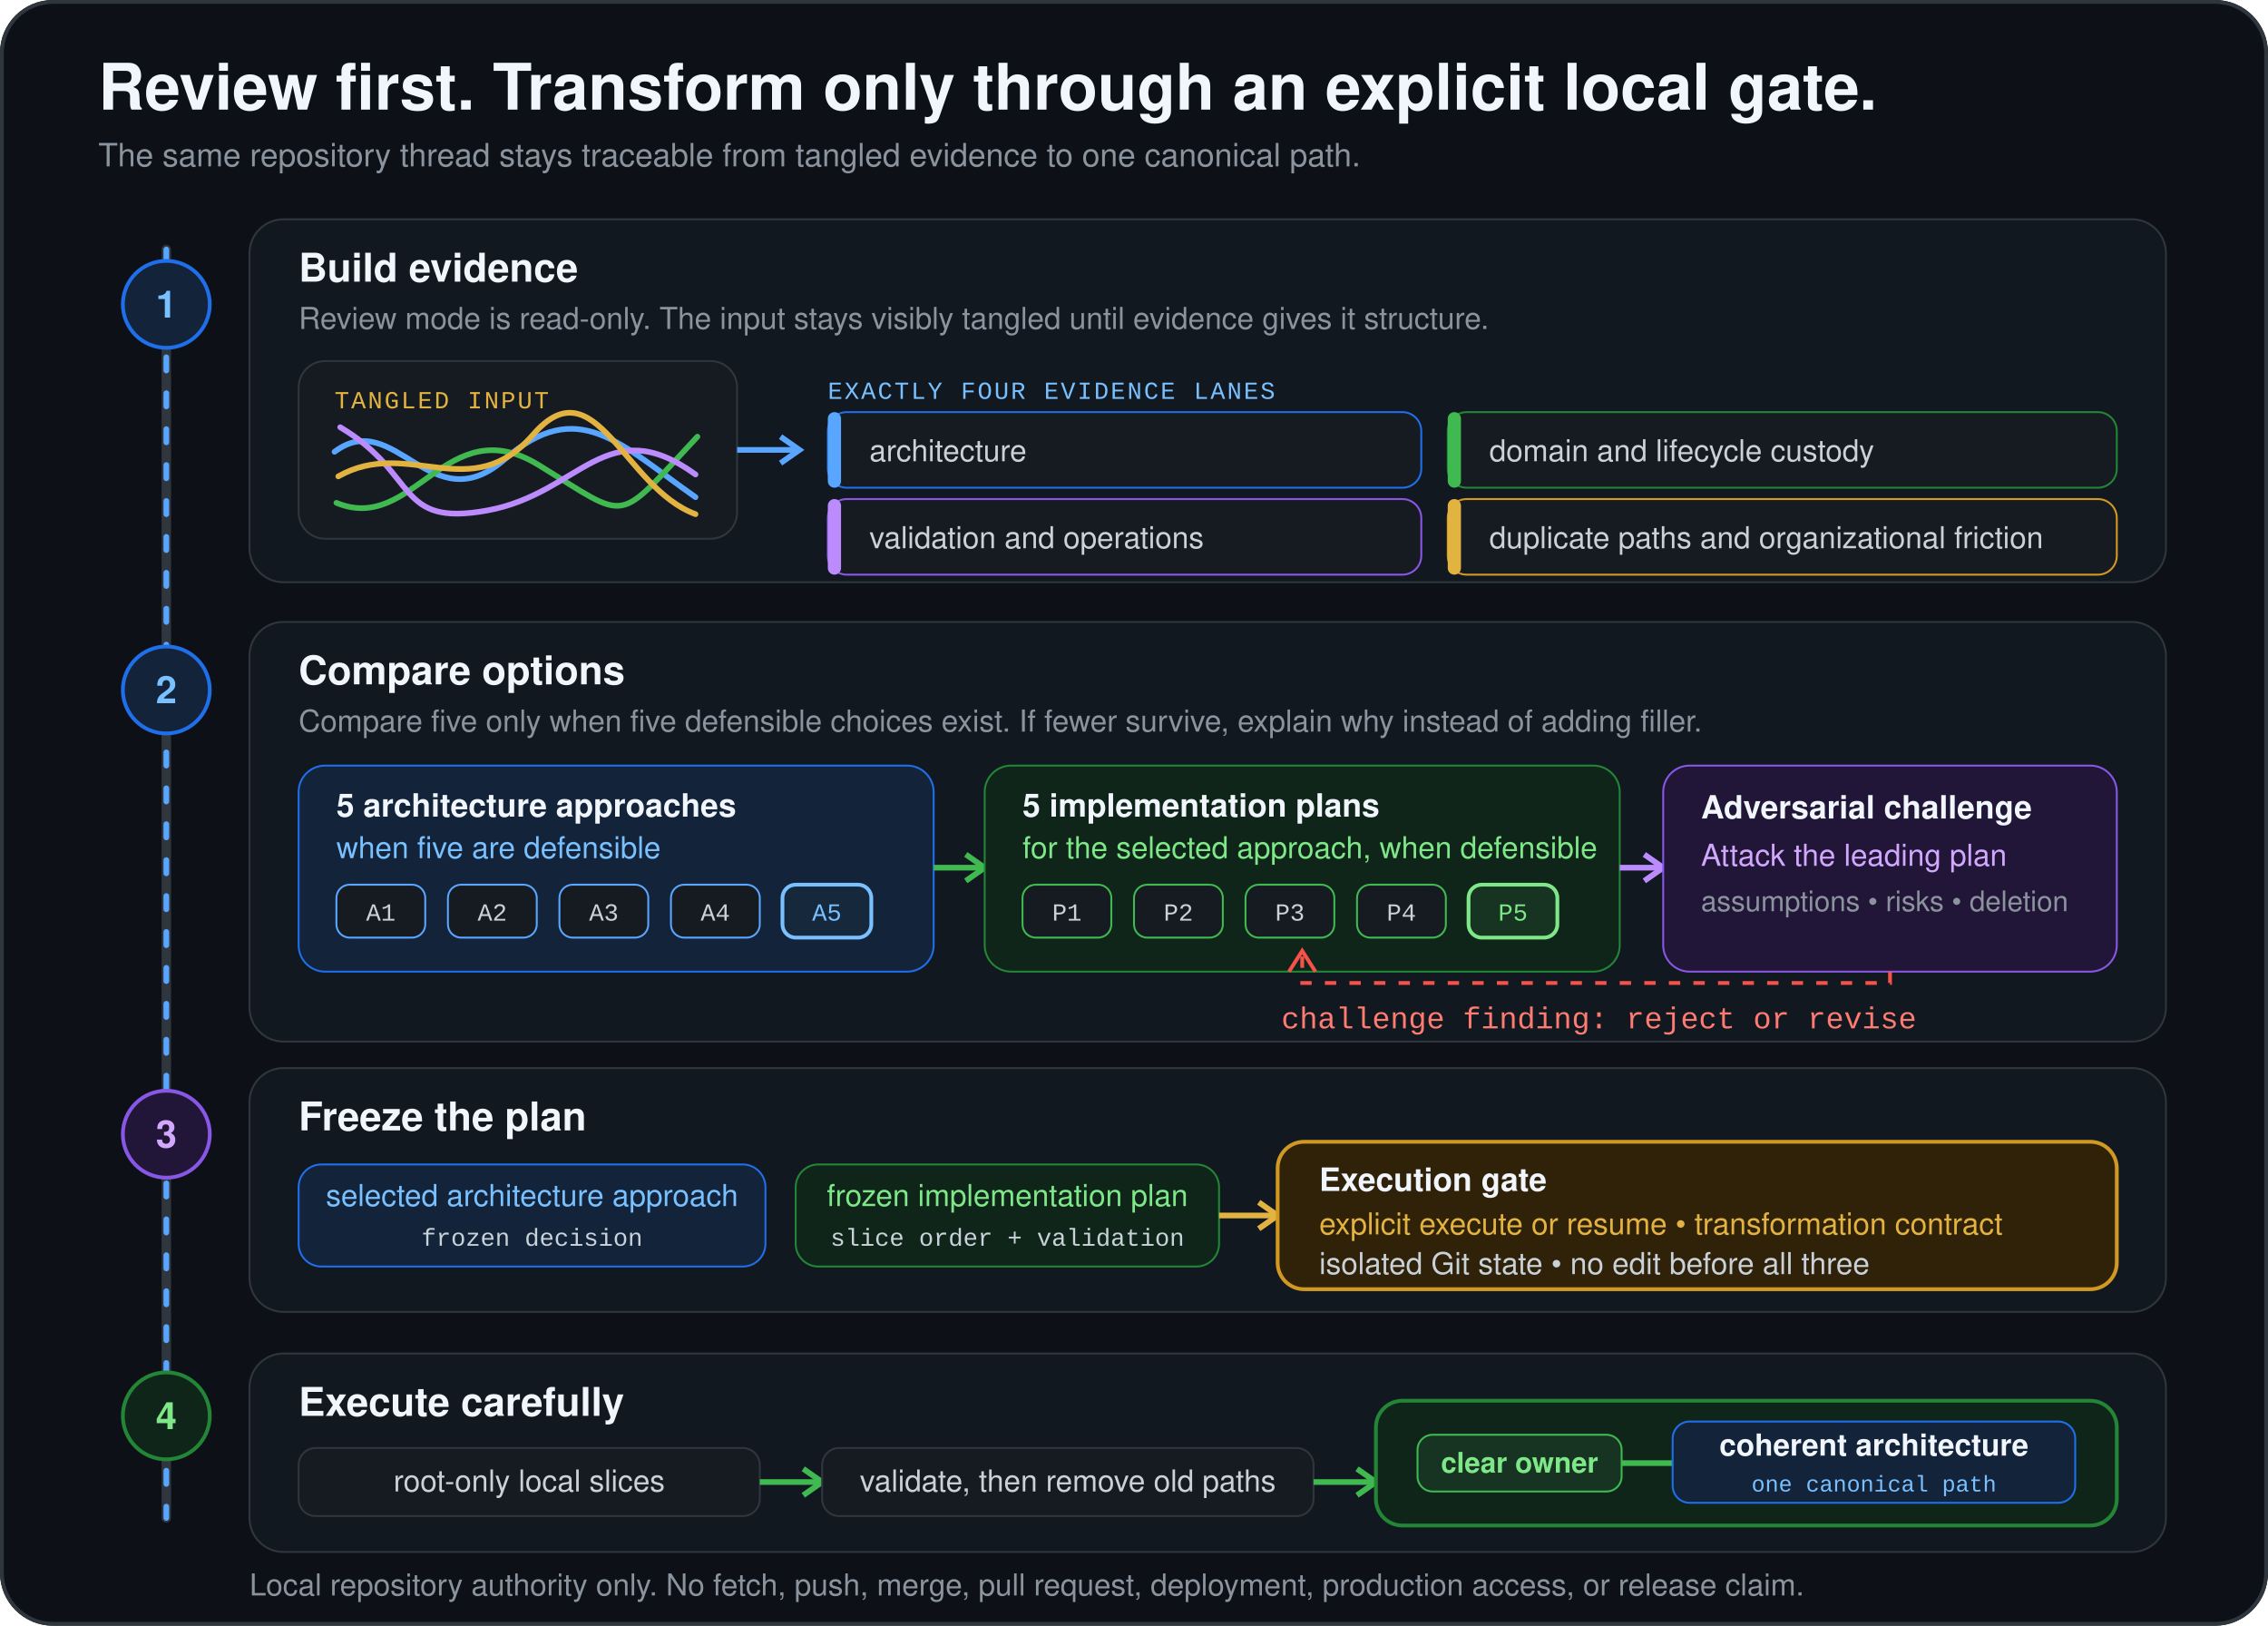
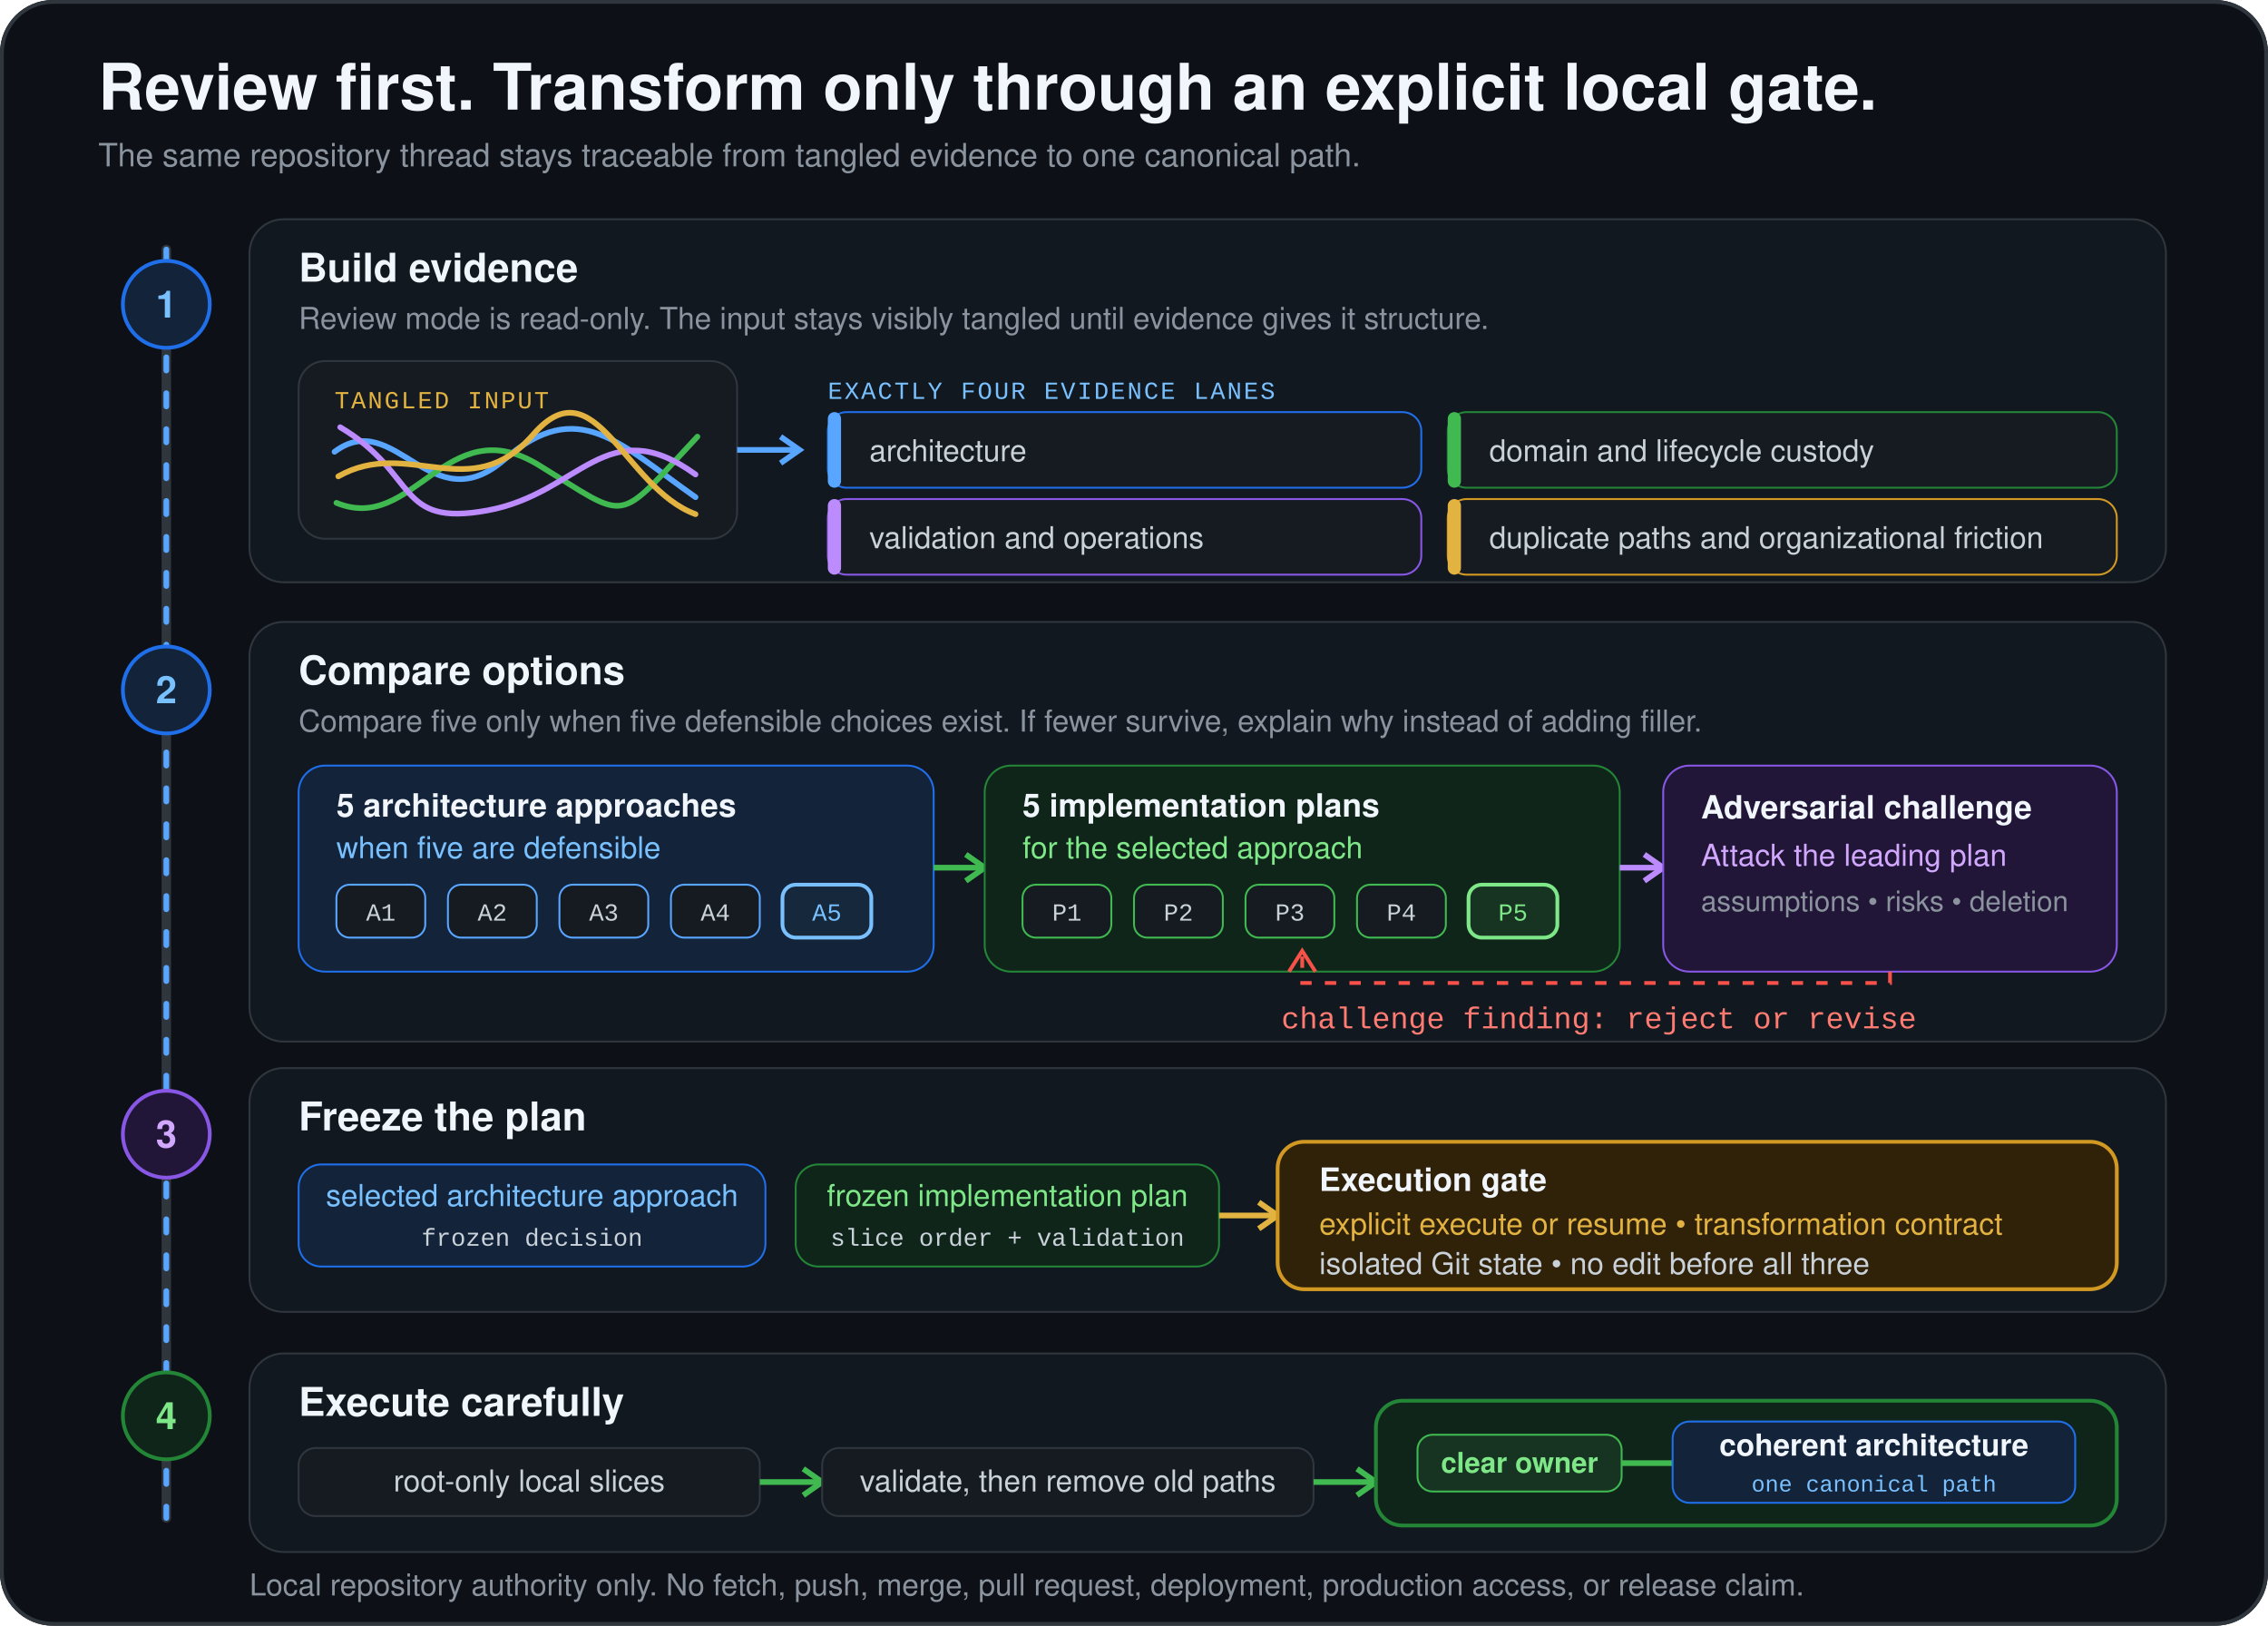
<svg xmlns="http://www.w3.org/2000/svg" width="1200" height="860" viewBox="0 0 1200 860" preserveAspectRatio="xMidYMid meet" role="img" aria-labelledby="title desc">
  <style>
    .sans { font-family: -apple-system, BlinkMacSystemFont, "Segoe UI", Helvetica, Arial, sans-serif; }
    .mono { font-family: ui-monospace, "SFMono-Regular", Consolas, "Liberation Mono", Menlo, monospace; }
    .journey { stroke-dasharray: 7 12; animation: journey 3s linear infinite; }
    @keyframes journey { to { stroke-dashoffset: -38; } }
    @media (prefers-reduced-motion: reduce) {
      * { animation-duration: 0.01ms !important; animation-iteration-count: 1 !important; animation-delay: 0s !important; }
    }
  </style>
  <rect width="1200" height="860" rx="28" fill="#0d1117" />
  <rect x="1" y="1" width="1198" height="858" rx="27" fill="none" stroke="#30363d" stroke-width="2" />
  <text x="52" y="58" class="sans" fill="#f0f6fc" font-size="34" font-weight="700">Review first. Transform only through an explicit local gate.</text>
  <text x="52" y="88" class="sans" fill="#8b949e" font-size="17">The same repository thread stays traceable from tangled evidence to one canonical path.</text>
  <path d="M88 132V803" fill="none" stroke="#30363d" stroke-width="5" stroke-linecap="round" />
  <path d="M88 132V803" class="journey" fill="none" stroke="#58a6ff" stroke-width="3" stroke-linecap="round" />
  <circle cx="88" cy="161" r="23" fill="#13233a" stroke="#1f6feb" stroke-width="2" />
  <text x="88" y="168" class="sans" text-anchor="middle" fill="#79c0ff" font-size="20" font-weight="700">1</text>
  <rect x="132" y="116" width="1014" height="192" rx="18" fill="#111820" stroke="#30363d" />
  <text x="158" y="149" class="sans" fill="#f0f6fc" font-size="21" font-weight="700">Build evidence</text>
  <text x="158" y="174" class="sans" fill="#8b949e" font-size="16">Review mode is read-only. The input stays visibly tangled until evidence gives it structure.</text>
  <rect x="158" y="191" width="232" height="94" rx="14" fill="#161b22" stroke="#30363d" />
  <text x="177" y="216" class="mono" fill="#e3b341" font-size="13" letter-spacing="1">TANGLED INPUT</text>
  <g fill="none" stroke-linecap="round" stroke-width="3">
    <path d="M177 239C209 215 228 277 267 243S328 235 368 263" stroke="#58a6ff" />
    <path d="M178 266C219 283 236 216 285 246S325 278 369 231" stroke="#3fb950" />
    <path d="M180 226C222 251 209 279 258 270S321 217 368 251" stroke="#bc8cff" />
    <path d="M179 252C216 231 249 268 282 230S330 258 368 272" stroke="#e3b341" />
  </g>
  <path d="M390 238H421" stroke="#58a6ff" stroke-width="3" />
  <path d="M413 231L423 238L413 245" fill="none" stroke="#58a6ff" stroke-width="3" />
  <text x="438" y="211" class="mono" fill="#79c0ff" font-size="13" letter-spacing="1">EXACTLY FOUR EVIDENCE LANES</text>
  <g class="sans" font-size="16">
    <rect x="438" y="218" width="314" height="40" rx="10" fill="#161b22" stroke="#1f6feb" />
    <rect x="438" y="218" width="7" height="40" rx="3.5" fill="#58a6ff" />
    <text x="460" y="244" fill="#c9d1d9">architecture</text>
    <rect x="766" y="218" width="354" height="40" rx="10" fill="#161b22" stroke="#238636" />
    <rect x="766" y="218" width="7" height="40" rx="3.5" fill="#3fb950" />
    <text x="788" y="244" fill="#c9d1d9">domain and lifecycle custody</text>
    <rect x="438" y="264" width="314" height="40" rx="10" fill="#161b22" stroke="#8957e5" />
    <rect x="438" y="264" width="7" height="40" rx="3.5" fill="#bc8cff" />
    <text x="460" y="290" fill="#c9d1d9">validation and operations</text>
    <rect x="766" y="264" width="354" height="40" rx="10" fill="#161b22" stroke="#d29922" />
    <rect x="766" y="264" width="7" height="40" rx="3.5" fill="#e3b341" />
    <text x="788" y="290" fill="#c9d1d9">duplicate paths and organizational friction</text>
  </g>
  <circle cx="88" cy="365" r="23" fill="#13233a" stroke="#1f6feb" stroke-width="2" />
  <text x="88" y="372" class="sans" text-anchor="middle" fill="#79c0ff" font-size="20" font-weight="700">2</text>
  <rect x="132" y="329" width="1014" height="222" rx="18" fill="#111820" stroke="#30363d" />
  <text x="158" y="362" class="sans" fill="#f0f6fc" font-size="21" font-weight="700">Compare options</text>
  <text x="158" y="387" class="sans" fill="#8b949e" font-size="16">Compare five only when five defensible choices exist. If fewer survive, explain why instead of adding filler.</text>
  <rect x="158" y="405" width="336" height="109" rx="14" fill="#13233a" stroke="#1f6feb" />
  <text x="178" y="432" class="sans" fill="#f0f6fc" font-size="17" font-weight="700">5 architecture approaches</text>
  <text x="178" y="454" class="sans" fill="#79c0ff" font-size="16">when five are defensible</text>
  <g class="mono" font-size="13" text-anchor="middle">
    <rect x="178" y="468" width="47" height="28" rx="7" fill="#161b22" stroke="#58a6ff" />
    <text x="201.5" y="487" fill="#c9d1d9">A1</text>
    <rect x="237" y="468" width="47" height="28" rx="7" fill="#161b22" stroke="#58a6ff" />
    <text x="260.5" y="487" fill="#c9d1d9">A2</text>
    <rect x="296" y="468" width="47" height="28" rx="7" fill="#161b22" stroke="#58a6ff" />
    <text x="319.5" y="487" fill="#c9d1d9">A3</text>
    <rect x="355" y="468" width="47" height="28" rx="7" fill="#161b22" stroke="#58a6ff" />
    <text x="378.5" y="487" fill="#c9d1d9">A4</text>
    <rect x="414" y="468" width="47" height="28" rx="7" fill="#16283c" stroke="#79c0ff" stroke-width="2" />
    <text x="437.5" y="487" fill="#79c0ff">A5</text>
  </g>
  <path d="M494 459H519" stroke="#3fb950" stroke-width="3" />
  <path d="M511 452L521 459L511 466" fill="none" stroke="#3fb950" stroke-width="3" />
  <rect x="521" y="405" width="336" height="109" rx="14" fill="#10251a" stroke="#238636" />
  <text x="541" y="432" class="sans" fill="#f0f6fc" font-size="17" font-weight="700">5 implementation plans</text>
-   <text x="541" y="454" class="sans" fill="#7ee787" font-size="16">for the selected approach, when defensible</text>
+   <text x="541" y="454" class="sans" fill="#7ee787" font-size="16">for the selected approach</text>
  <g class="mono" font-size="13" text-anchor="middle">
    <rect x="541" y="468" width="47" height="28" rx="7" fill="#161b22" stroke="#3fb950" />
    <text x="564.5" y="487" fill="#c9d1d9">P1</text>
    <rect x="600" y="468" width="47" height="28" rx="7" fill="#161b22" stroke="#3fb950" />
    <text x="623.5" y="487" fill="#c9d1d9">P2</text>
    <rect x="659" y="468" width="47" height="28" rx="7" fill="#161b22" stroke="#3fb950" />
    <text x="682.5" y="487" fill="#c9d1d9">P3</text>
    <rect x="718" y="468" width="47" height="28" rx="7" fill="#161b22" stroke="#3fb950" />
    <text x="741.5" y="487" fill="#c9d1d9">P4</text>
    <rect x="777" y="468" width="47" height="28" rx="7" fill="#173322" stroke="#7ee787" stroke-width="2" />
    <text x="800.5" y="487" fill="#7ee787">P5</text>
  </g>
  <path d="M857 459H878" stroke="#bc8cff" stroke-width="3" />
  <path d="M870 452L880 459L870 466" fill="none" stroke="#bc8cff" stroke-width="3" />
  <rect x="880" y="405" width="240" height="109" rx="14" fill="#211637" stroke="#8957e5" />
  <text x="900" y="433" class="sans" fill="#f0f6fc" font-size="17" font-weight="700">Adversarial challenge</text>
  <text x="900" y="458" class="sans" fill="#d2a8ff" font-size="16">Attack the leading plan</text>
  <text x="900" y="482" class="sans" fill="#8b949e" font-size="15">assumptions • risks • deletion</text>
  <path d="M1000 514V520H689V506" fill="none" stroke="#f85149" stroke-width="2" stroke-dasharray="6 7" />
  <path d="M682 514L689 503L696 514" fill="none" stroke="#f85149" stroke-width="2" />
  <text x="846" y="544" class="mono" text-anchor="middle" fill="#ff7b72" font-size="16">challenge finding: reject or revise</text>
  <circle cx="88" cy="600" r="23" fill="#211637" stroke="#8957e5" stroke-width="2" />
  <text x="88" y="607" class="sans" text-anchor="middle" fill="#d2a8ff" font-size="20" font-weight="700">3</text>
  <rect x="132" y="565" width="1014" height="129" rx="18" fill="#111820" stroke="#30363d" />
  <text x="158" y="598" class="sans" fill="#f0f6fc" font-size="21" font-weight="700">Freeze the plan</text>
  <rect x="158" y="616" width="247" height="54" rx="12" fill="#13233a" stroke="#1f6feb" />
  <text x="281.5" y="638" class="sans" text-anchor="middle" fill="#79c0ff" font-size="16">selected architecture approach</text>
  <text x="281.5" y="659" class="mono" text-anchor="middle" fill="#c9d1d9" font-size="13">frozen decision</text>
  <rect x="421" y="616" width="224" height="54" rx="12" fill="#10251a" stroke="#238636" />
  <text x="533" y="638" class="sans" text-anchor="middle" fill="#7ee787" font-size="16">frozen implementation plan</text>
  <text x="533" y="659" class="mono" text-anchor="middle" fill="#c9d1d9" font-size="13">slice order + validation</text>
  <path d="M645 643H674" stroke="#e3b341" stroke-width="3" />
  <path d="M666 636L676 643L666 650" fill="none" stroke="#e3b341" stroke-width="3" />
  <rect x="676" y="604" width="444" height="78" rx="14" fill="#302109" stroke="#d29922" stroke-width="2" />
  <text x="698" y="630" class="sans" fill="#f0f6fc" font-size="17" font-weight="700">Execution gate</text>
  <text x="698" y="653" class="sans" fill="#e3b341" font-size="16">explicit execute or resume  •  transformation contract</text>
  <text x="698" y="674" class="sans" fill="#c9d1d9" font-size="16">isolated Git state  •  no edit before all three</text>
  <circle cx="88" cy="749" r="23" fill="#10251a" stroke="#238636" stroke-width="2" />
  <text x="88" y="756" class="sans" text-anchor="middle" fill="#7ee787" font-size="20" font-weight="700">4</text>
  <rect x="132" y="716" width="1014" height="105" rx="18" fill="#111820" stroke="#30363d" />
  <text x="158" y="749" class="sans" fill="#f0f6fc" font-size="21" font-weight="700">Execute carefully</text>
  <rect x="158" y="766" width="244" height="36" rx="9" fill="#161b22" stroke="#30363d" />
  <text x="280" y="789" class="sans" text-anchor="middle" fill="#c9d1d9" font-size="16">root-only local slices</text>
  <path d="M402 784H433" stroke="#3fb950" stroke-width="3" />
  <path d="M425 777L435 784L425 791" fill="none" stroke="#3fb950" stroke-width="3" />
  <rect x="435" y="766" width="260" height="36" rx="9" fill="#161b22" stroke="#30363d" />
  <text x="565" y="789" class="sans" text-anchor="middle" fill="#c9d1d9" font-size="16">validate, then remove old paths</text>
  <path d="M695 784H726" stroke="#3fb950" stroke-width="3" />
  <path d="M718 777L728 784L718 791" fill="none" stroke="#3fb950" stroke-width="3" />
  <rect x="728" y="741" width="392" height="66" rx="14" fill="#10251a" stroke="#238636" stroke-width="2" />
  <rect x="750" y="759" width="108" height="30" rx="8" fill="#173322" stroke="#3fb950" />
  <text x="804" y="779" class="sans" text-anchor="middle" fill="#7ee787" font-size="15" font-weight="700">clear owner</text>
  <path d="M858 774H885" stroke="#3fb950" stroke-width="3" />
  <rect x="885" y="752" width="213" height="43" rx="9" fill="#13233a" stroke="#1f6feb" />
  <text x="991.5" y="770" class="sans" text-anchor="middle" fill="#f0f6fc" font-size="16" font-weight="700">coherent architecture</text>
  <text x="991.5" y="789" class="mono" text-anchor="middle" fill="#79c0ff" font-size="12">one canonical path</text>
  <text x="132" y="844" class="sans" fill="#8b949e" font-size="16">Local repository authority only. No fetch, push, merge, pull request, deployment, production access, or release claim.</text>
</svg>
